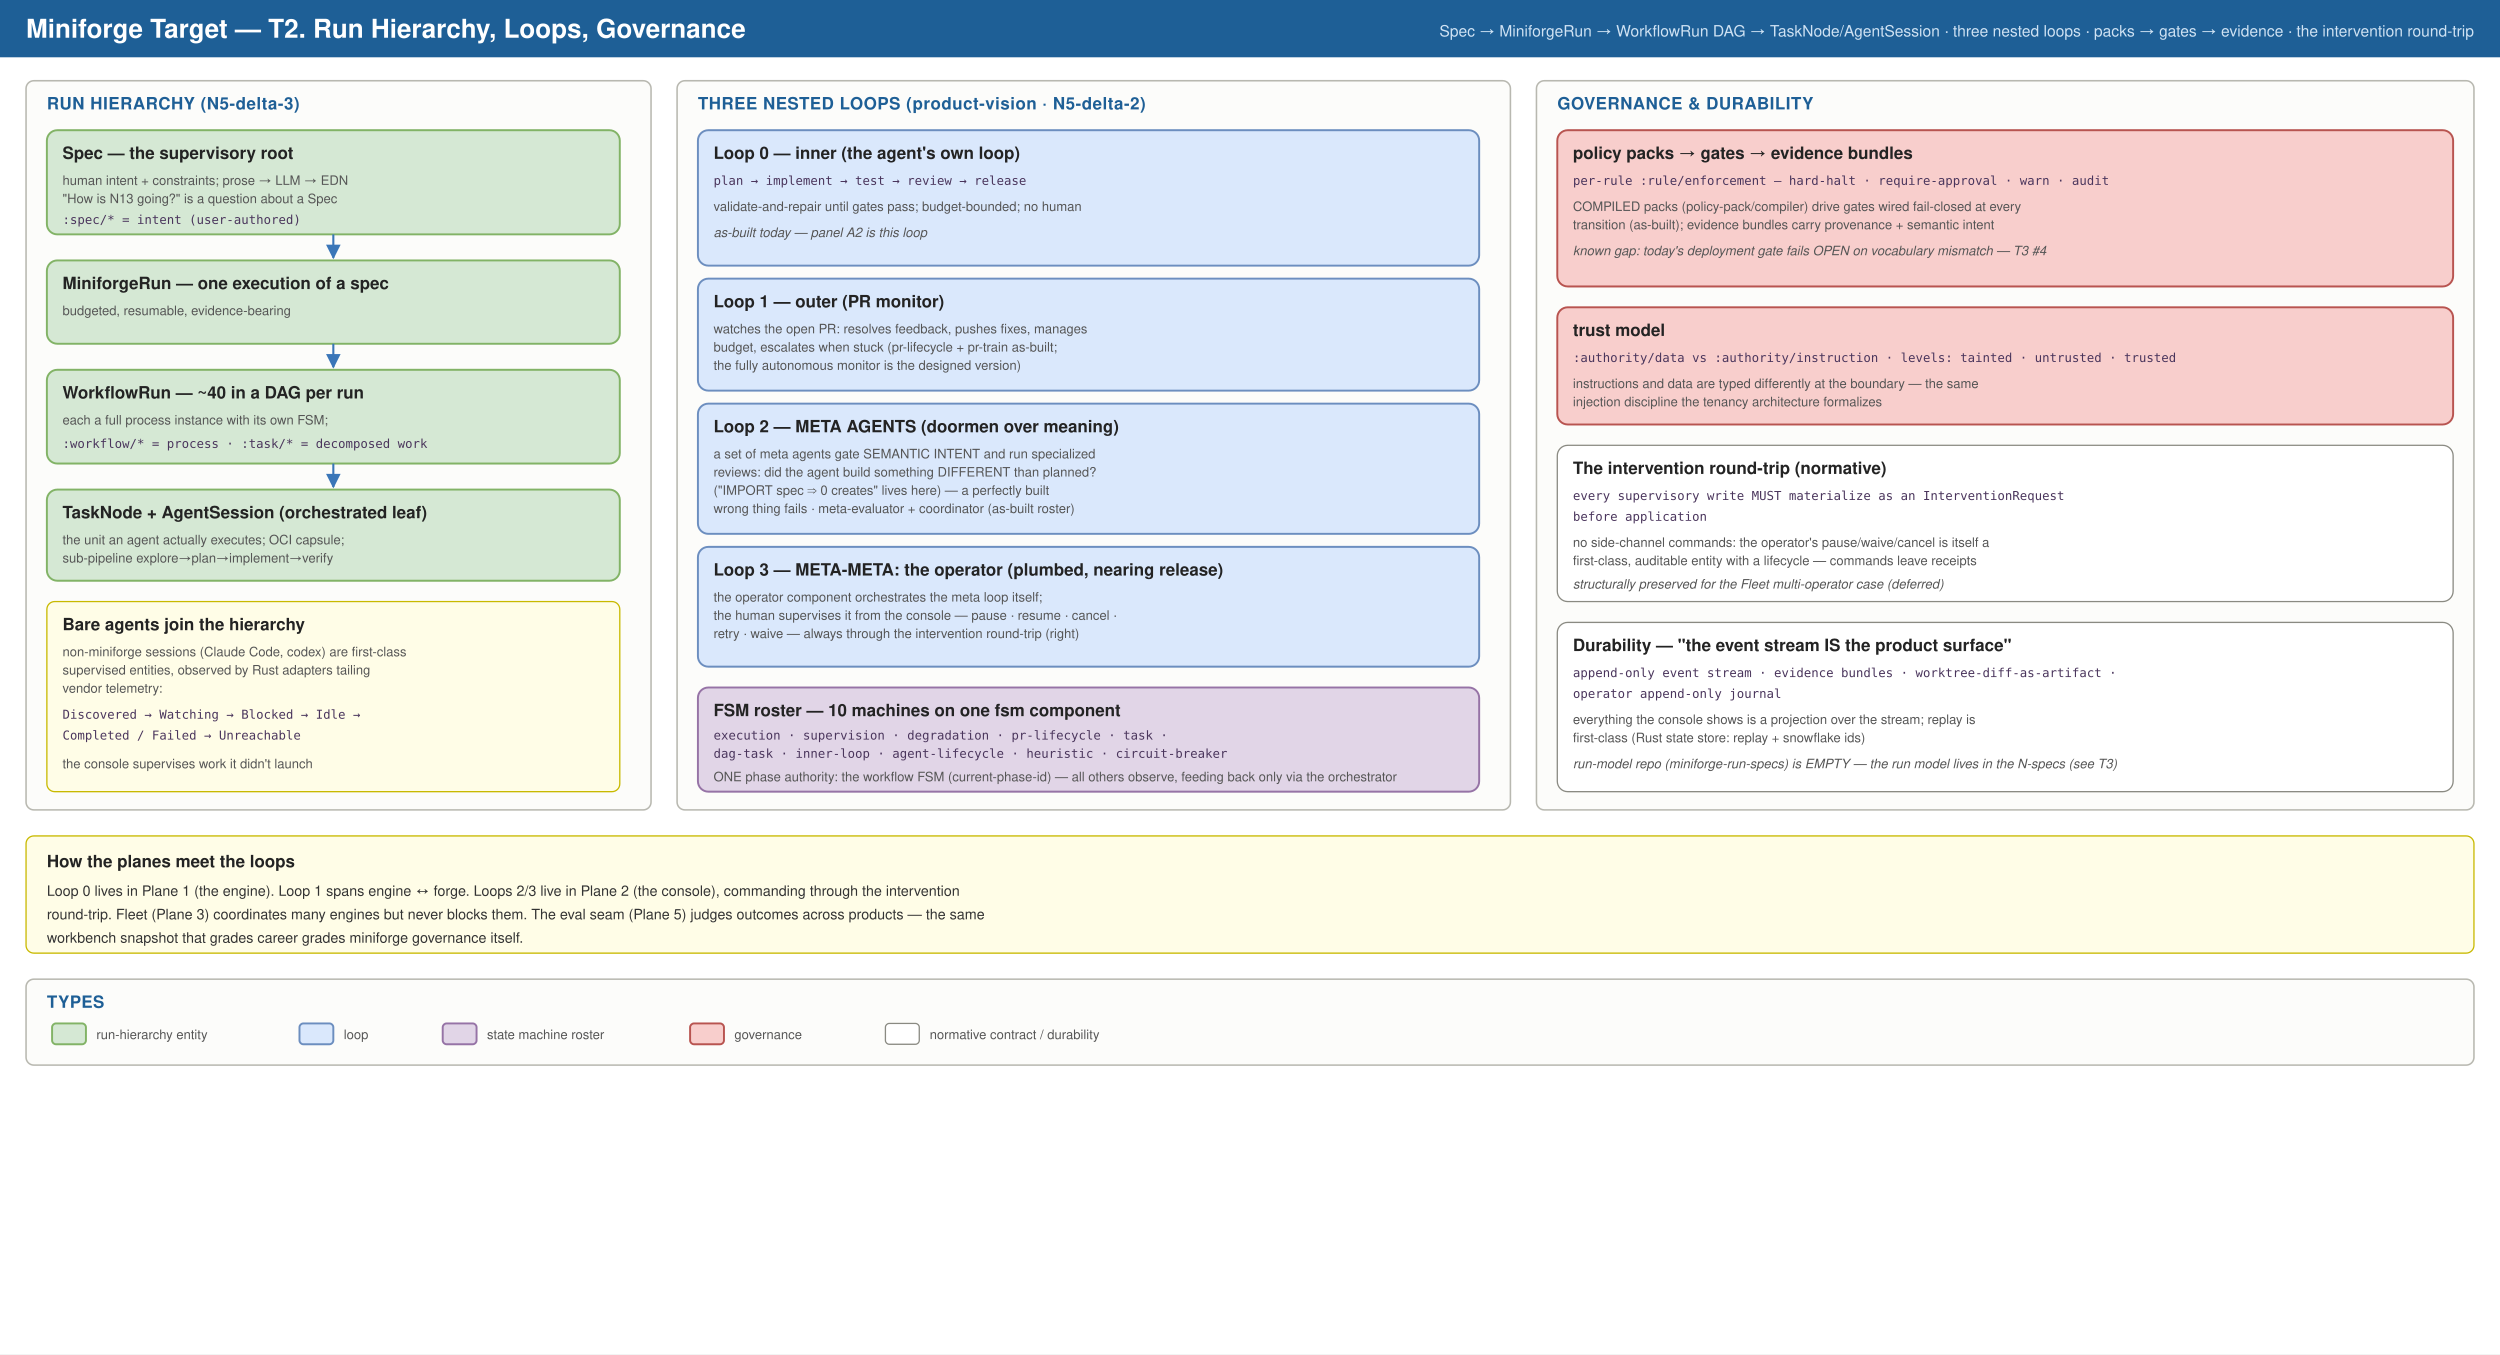
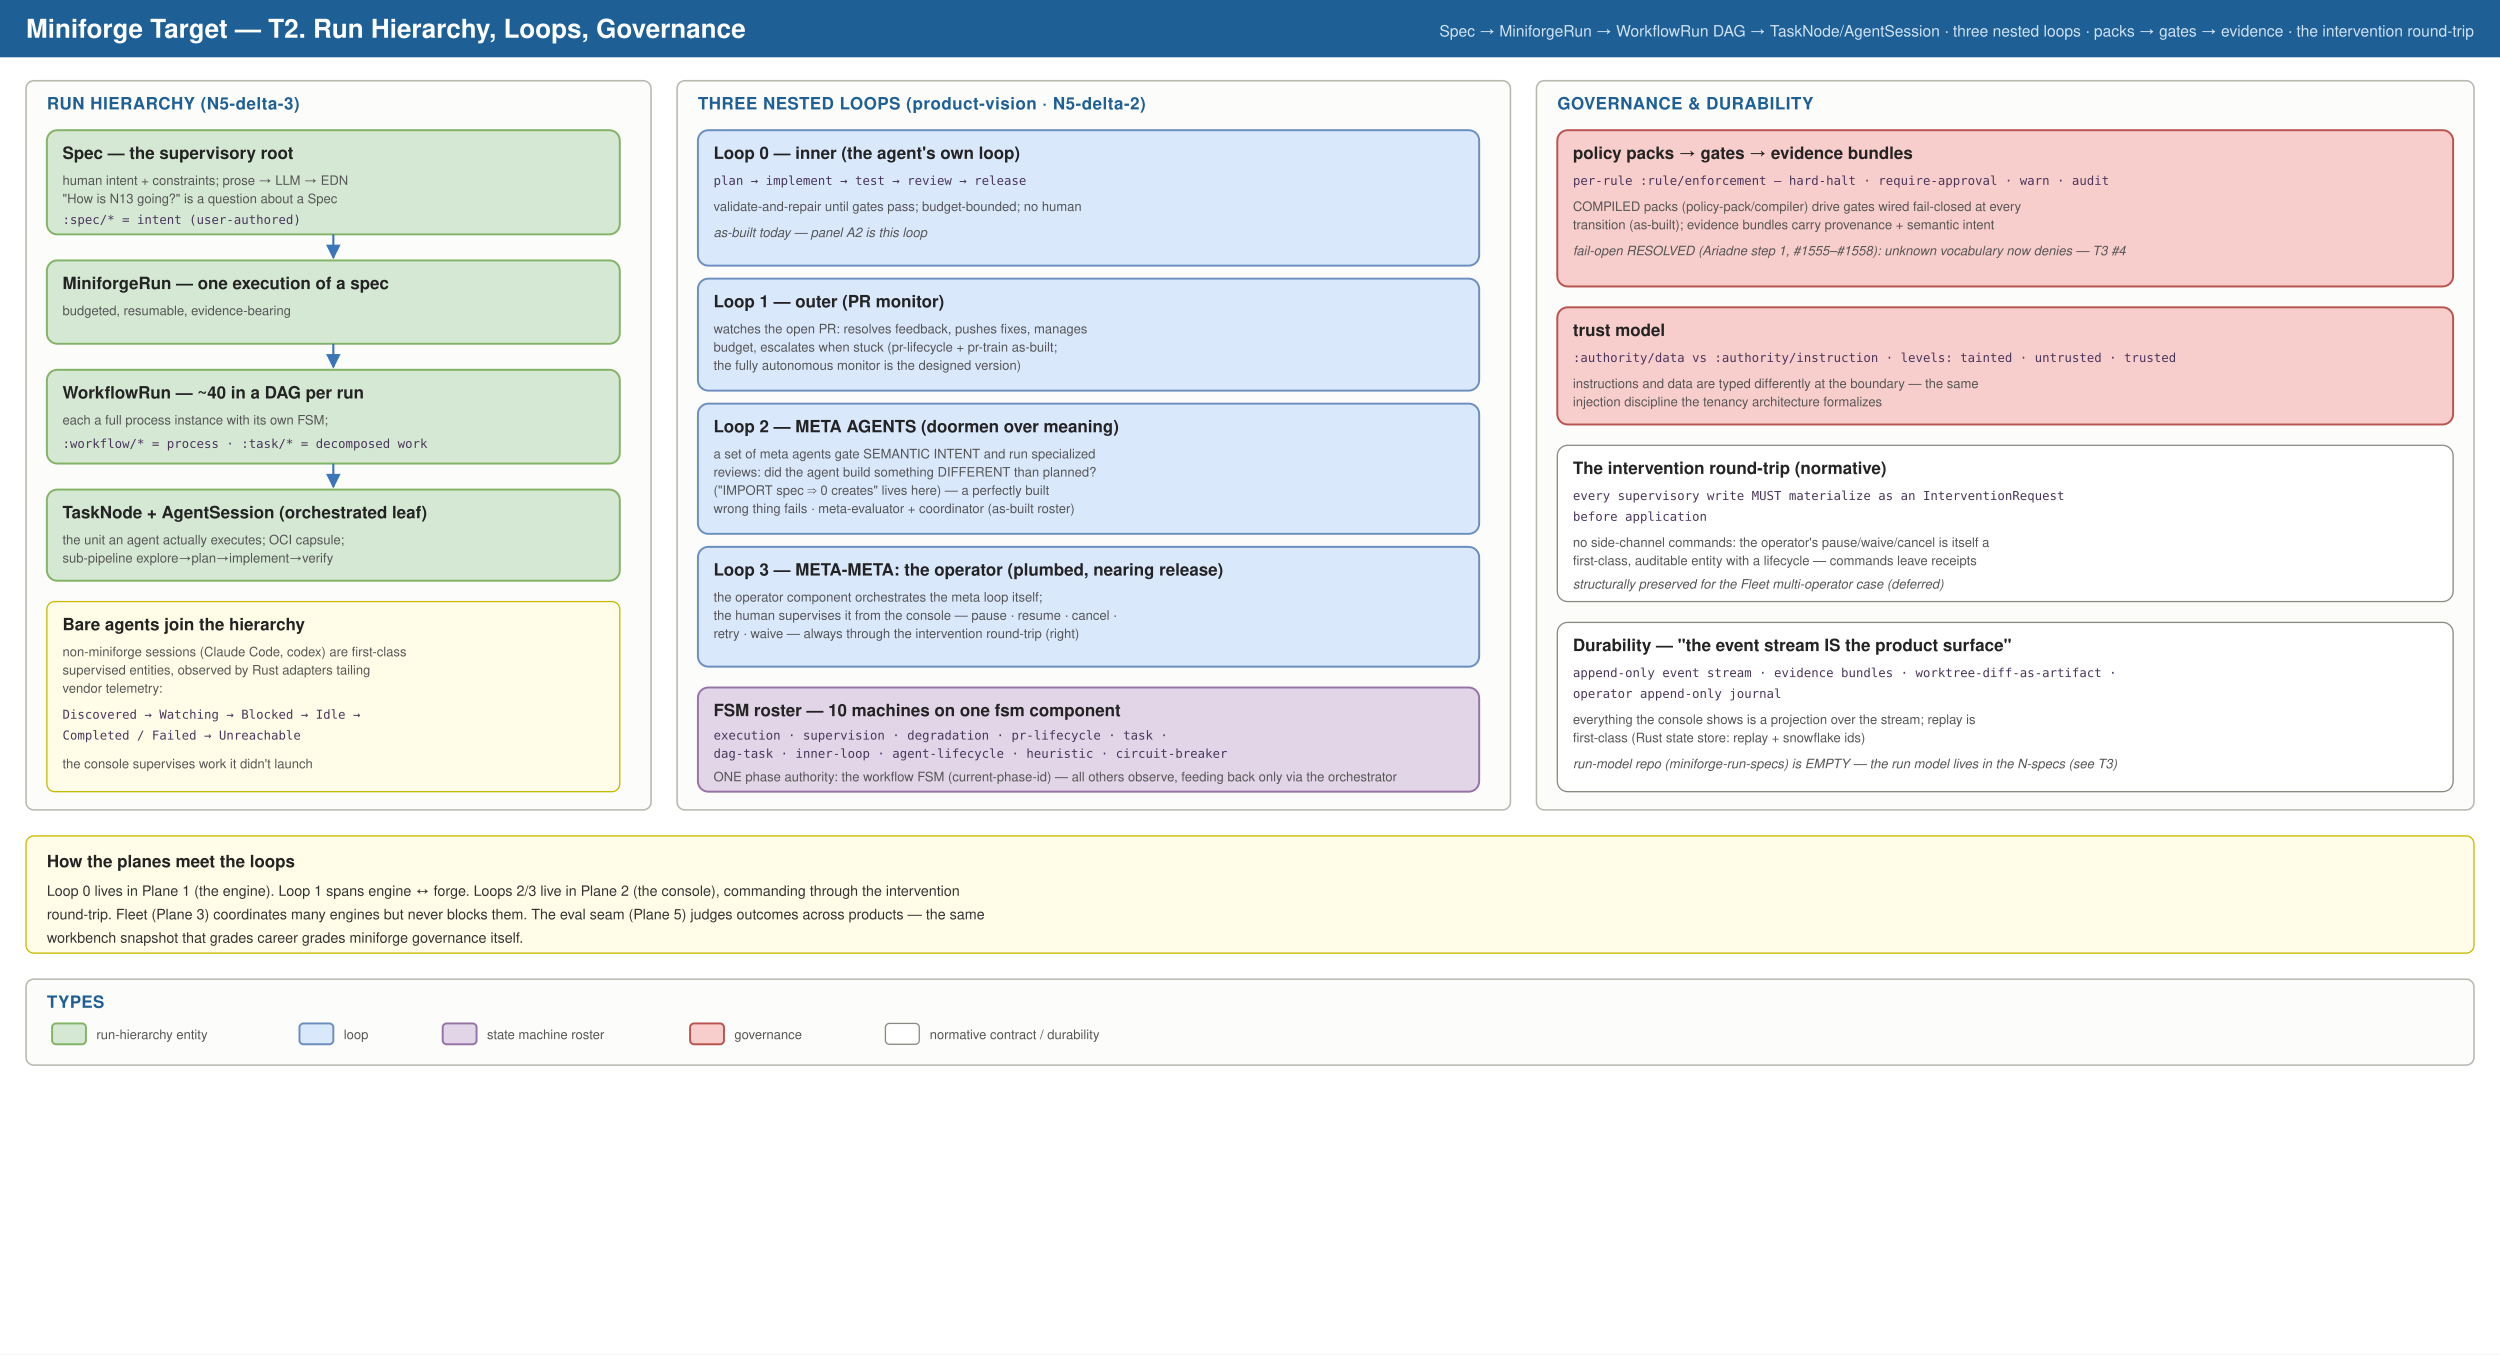
<svg xmlns="http://www.w3.org/2000/svg" viewBox="0 0 1920 1040" font-family="Helvetica, Arial, sans-serif">
  <defs>
    <marker id="aB" viewBox="0 0 10 10" refX="9" refY="5" markerWidth="7" markerHeight="7" orient="auto-start-reverse">
      <path d="M0,0 L10,5 L0,10 z" fill="#3a76b8" />
    </marker>
    <marker id="aO" viewBox="0 0 10 10" refX="9" refY="5" markerWidth="7" markerHeight="7" orient="auto-start-reverse">
      <path d="M0,0 L10,5 L0,10 z" fill="#d79b00" />
    </marker>
    <style>
      .band{fill:#1e5f96;} .bandT{fill:#fff;font-size:20px;font-weight:bold;} .bandS{fill:#cfe2f3;font-size:12px;}
      .zone{fill:#fcfcfa;stroke:#b8b8b0;stroke-width:1.2;} .zoneT{fill:#1e5f96;font-size:13px;font-weight:bold;letter-spacing:.4px;}
      .hi{fill:#d5e8d4;stroke:#82b366;stroke-width:1.5;} .lp{fill:#dae8fc;stroke:#6c8ebf;stroke-width:1.5;}
      .gv{fill:#f8cecc;stroke:#b85450;stroke-width:1.5;} .fx{fill:#e1d5e7;stroke:#9673a6;stroke-width:1.5;}
      .rec{fill:#ffffff;stroke:#8a8a82;stroke-width:1;}
      .h{font-size:13px;font-weight:bold;fill:#232323;} .t{font-size:11px;fill:#333;} .s{font-size:10px;fill:#555;}
      .m{font-family:Menlo,Consolas,monospace;font-size:9.5px;fill:#4a355c;}
      .note{fill:#fffde7;stroke:#c8b900;stroke-width:1;}
      .eB{stroke:#3a76b8;stroke-width:1.6;fill:none;} .eO{stroke:#d79b00;stroke-width:1.6;fill:none;}
    </style>
  </defs>
  <rect width="1920" height="1040" fill="#ffffff" />
  <rect class="band" x="0" y="0" width="1920" height="44" />
  <text class="bandT" x="20" y="29">Miniforge Target — T2. Run Hierarchy, Loops, Governance</text>
  <text class="bandS" x="1900" y="28" text-anchor="end">Spec → MiniforgeRun → WorkflowRun DAG → TaskNode/AgentSession · three nested loops · packs → gates → evidence · the intervention round-trip</text>
  <rect class="zone" x="20" y="62" width="480" height="560" rx="6" />
  <text class="zoneT" x="36" y="84">RUN HIERARCHY (N5-delta-3)</text>
  <rect class="hi" x="36" y="100" width="440" height="80" rx="8" />
  <text class="h" x="48" y="122">Spec — the supervisory root</text>
  <text class="s" x="48" y="142">human intent + constraints; prose → LLM → EDN</text>
  <text class="s" x="48" y="156">"How is N13 going?" is a question about a Spec</text>
  <text class="m" x="48" y="172">:spec/* = intent (user-authored)</text>
  <path class="eB" d="M256,180 L256,198" marker-end="url(#aB)" />
  <rect class="hi" x="36" y="200" width="440" height="64" rx="8" />
  <text class="h" x="48" y="222">MiniforgeRun — one execution of a spec</text>
  <text class="s" x="48" y="242">budgeted, resumable, evidence-bearing</text>
  <path class="eB" d="M256,264 L256,282" marker-end="url(#aB)" />
  <rect class="hi" x="36" y="284" width="440" height="72" rx="8" />
  <text class="h" x="48" y="306">WorkflowRun — ~40 in a DAG per run</text>
  <text class="s" x="48" y="326">each a full process instance with its own FSM;</text>
  <text class="m" x="48" y="344">:workflow/* = process · :task/* = decomposed work</text>
  <path class="eB" d="M256,356 L256,374" marker-end="url(#aB)" />
  <rect class="hi" x="36" y="376" width="440" height="70" rx="8" />
  <text class="h" x="48" y="398">TaskNode + AgentSession (orchestrated leaf)</text>
  <text class="s" x="48" y="418">the unit an agent actually executes; OCI capsule;</text>
  <text class="s" x="48" y="432">sub-pipeline explore→plan→implement→verify</text>
  <rect class="note" x="36" y="462" width="440" height="146 " rx="6" />
  <text class="h" x="48" y="484">Bare agents join the hierarchy</text>
  <text class="s" x="48" y="504">non-miniforge sessions (Claude Code, codex) are first-class</text>
  <text class="s" x="48" y="518">supervised entities, observed by Rust adapters tailing</text>
  <text class="s" x="48" y="532">vendor telemetry:</text>
  <text class="m" x="48" y="552">Discovered → Watching → Blocked → Idle →</text>
  <text class="m" x="48" y="568">Completed / Failed → Unreachable</text>
  <text class="s" x="48" y="590">the console supervises work it didn't launch</text>
  <rect class="zone" x="520" y="62" width="640" height="560" rx="6" />
  <text class="zoneT" x="536" y="84">THREE NESTED LOOPS (product-vision · N5-delta-2)</text>
  <rect class="lp" x="536" y="100" width="600" height="104" rx="8" />
  <text class="h" x="548" y="122">Loop 0 — inner (the agent's own loop)</text>
  <text class="m" x="548" y="142">plan → implement → test → review → release</text>
  <text class="s" x="548" y="162">validate-and-repair until gates pass; budget-bounded; no human</text>
  <text class="s" x="548" y="182" font-style="italic">as-built today — panel A2 is this loop</text>
  <rect class="lp" x="536" y="214" width="600" height="86" rx="8" />
  <text class="h" x="548" y="236">Loop 1 — outer (PR monitor)</text>
  <text class="s" x="548" y="256">watches the open PR: resolves feedback, pushes fixes, manages</text>
  <text class="s" x="548" y="270">budget, escalates when stuck (pr-lifecycle + pr-train as-built;</text>
  <text class="s" x="548" y="284">the fully autonomous monitor is the designed version)</text>
  <rect class="lp" x="536" y="310" width="600" height="100" rx="8" />
  <text class="h" x="548" y="332">Loop 2 — META AGENTS (doormen over meaning)</text>
  <text class="s" x="548" y="352">a set of meta agents gate SEMANTIC INTENT and run specialized</text>
  <text class="s" x="548" y="366">reviews: did the agent build something DIFFERENT than planned?</text>
  <text class="s" x="548" y="380">("IMPORT spec ⇒ 0 creates" lives here) — a perfectly built</text>
  <text class="s" x="548" y="394">wrong thing fails · meta-evaluator + coordinator (as-built roster)</text>
  <rect class="lp" x="536" y="420" width="600" height="92" rx="8" />
  <text class="h" x="548" y="442">Loop 3 — META-META: the operator (plumbed, nearing release)</text>
  <text class="s" x="548" y="462">the operator component orchestrates the meta loop itself;</text>
  <text class="s" x="548" y="476">the human supervises it from the console — pause · resume · cancel ·</text>
  <text class="s" x="548" y="490">retry · waive — always through the intervention round-trip (right)</text>
  <rect class="fx" x="536" y="528" width="600" height="80" rx="8" />
  <text class="h" x="548" y="550">FSM roster — 10 machines on one fsm component</text>
  <text class="m" x="548" y="568">execution · supervision · degradation · pr-lifecycle · task ·</text>
  <text class="m" x="548" y="582">dag-task · inner-loop · agent-lifecycle · heuristic · circuit-breaker</text>
  <text class="s" x="548" y="600">ONE phase authority: the workflow FSM (current-phase-id) — all others observe, feeding back only via the orchestrator</text>
  <rect class="zone" x="1180" y="62" width="720" height="560" rx="6" />
  <text class="zoneT" x="1196" y="84">GOVERNANCE &amp; DURABILITY</text>
  <rect class="gv" x="1196" y="100" width="688" height="120" rx="8" />
  <text class="h" x="1208" y="122">policy packs → gates → evidence bundles</text>
  <text class="m" x="1208" y="142">per-rule :rule/enforcement — hard-halt · require-approval · warn · audit</text>
  <text class="s" x="1208" y="162">COMPILED packs (policy-pack/compiler) drive gates wired fail-closed at every</text>
  <text class="s" x="1208" y="176">transition (as-built); evidence bundles carry provenance + semantic intent</text>
-   <text class="s" x="1208" y="196" font-style="italic">known gap: today's deployment gate fails OPEN on vocabulary mismatch — T3 #4</text>
+   <text class="s" x="1208" y="196" font-style="italic">fail-open RESOLVED (Ariadne step 1, #1555–#1558): unknown vocabulary now denies — T3 #4</text>
  <rect class="gv" x="1196" y="236" width="688" height="90" rx="8" />
  <text class="h" x="1208" y="258">trust model</text>
  <text class="m" x="1208" y="278">:authority/data vs :authority/instruction · levels: tainted · untrusted · trusted</text>
  <text class="s" x="1208" y="298">instructions and data are typed differently at the boundary — the same</text>
  <text class="s" x="1208" y="312">injection discipline the tenancy architecture formalizes</text>
  <rect class="rec" x="1196" y="342" width="688" height="120" rx="8" />
  <text class="h" x="1208" y="364">The intervention round-trip (normative)</text>
  <text class="m" x="1208" y="384">every supervisory write MUST materialize as an InterventionRequest</text>
  <text class="m" x="1208" y="400">before application</text>
  <text class="s" x="1208" y="420">no side-channel commands: the operator's pause/waive/cancel is itself a</text>
  <text class="s" x="1208" y="434">first-class, auditable entity with a lifecycle — commands leave receipts</text>
  <text class="s" x="1208" y="452" font-style="italic">structurally preserved for the Fleet multi-operator case (deferred)</text>
  <rect class="rec" x="1196" y="478" width="688" height="130" rx="8" />
  <text class="h" x="1208" y="500">Durability — "the event stream IS the product surface"</text>
  <text class="m" x="1208" y="520">append-only event stream · evidence bundles · worktree-diff-as-artifact ·</text>
  <text class="m" x="1208" y="536">operator append-only journal</text>
  <text class="s" x="1208" y="556">everything the console shows is a projection over the stream; replay is</text>
  <text class="s" x="1208" y="570">first-class (Rust state store: replay + snowflake ids)</text>
  <text class="s" x="1208" y="590" font-style="italic">run-model repo (miniforge-run-specs) is EMPTY — the run model lives in the N-specs (see T3)</text>
  <rect class="note" x="20" y="642" width="1880" height="90" rx="6" />
  <text class="h" x="36" y="666">How the planes meet the loops</text>
  <text class="t" x="36" y="688">Loop 0 lives in Plane 1 (the engine). Loop 1 spans engine ↔ forge. Loops 2/3 live in Plane 2 (the console), commanding through the intervention</text>
  <text class="t" x="36" y="706">round-trip. Fleet (Plane 3) coordinates many engines but never blocks them. The eval seam (Plane 5) judges outcomes across products — the same</text>
  <text class="t" x="36" y="724">workbench snapshot that grades career grades miniforge governance itself.</text>
  <rect class="zone" x="20" y="752" width="1880" height="66" rx="6" />
  <text class="zoneT" x="36" y="774">TYPES</text>
  <rect class="hi" x="40" y="786" width="26" height="16" rx="3" />
  <text class="s" x="74" y="798">run-hierarchy entity</text>
  <rect class="lp" x="230" y="786" width="26" height="16" rx="3" />
  <text class="s" x="264" y="798">loop</text>
  <rect class="fx" x="340" y="786" width="26" height="16" rx="3" />
  <text class="s" x="374" y="798">state machine roster</text>
  <rect class="gv" x="530" y="786" width="26" height="16" rx="3" />
  <text class="s" x="564" y="798">governance</text>
  <rect class="rec" x="680" y="786" width="26" height="16" rx="3" />
  <text class="s" x="714" y="798">normative contract / durability</text>
</svg>
